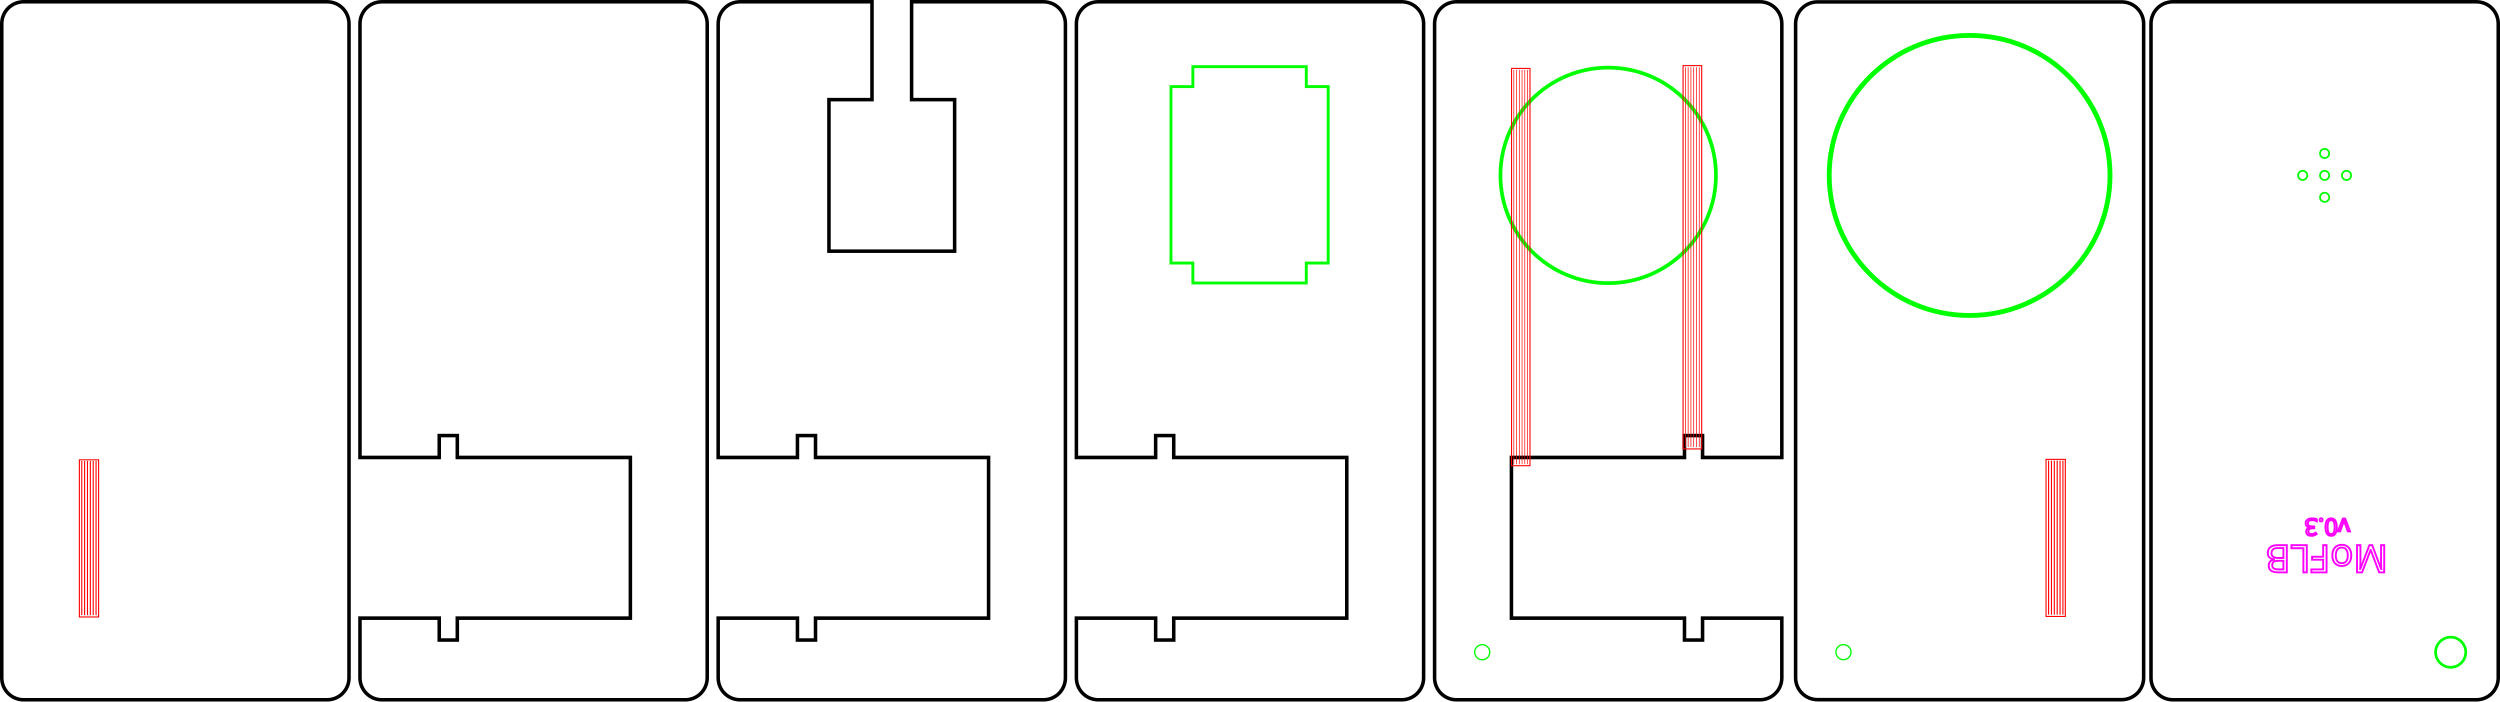
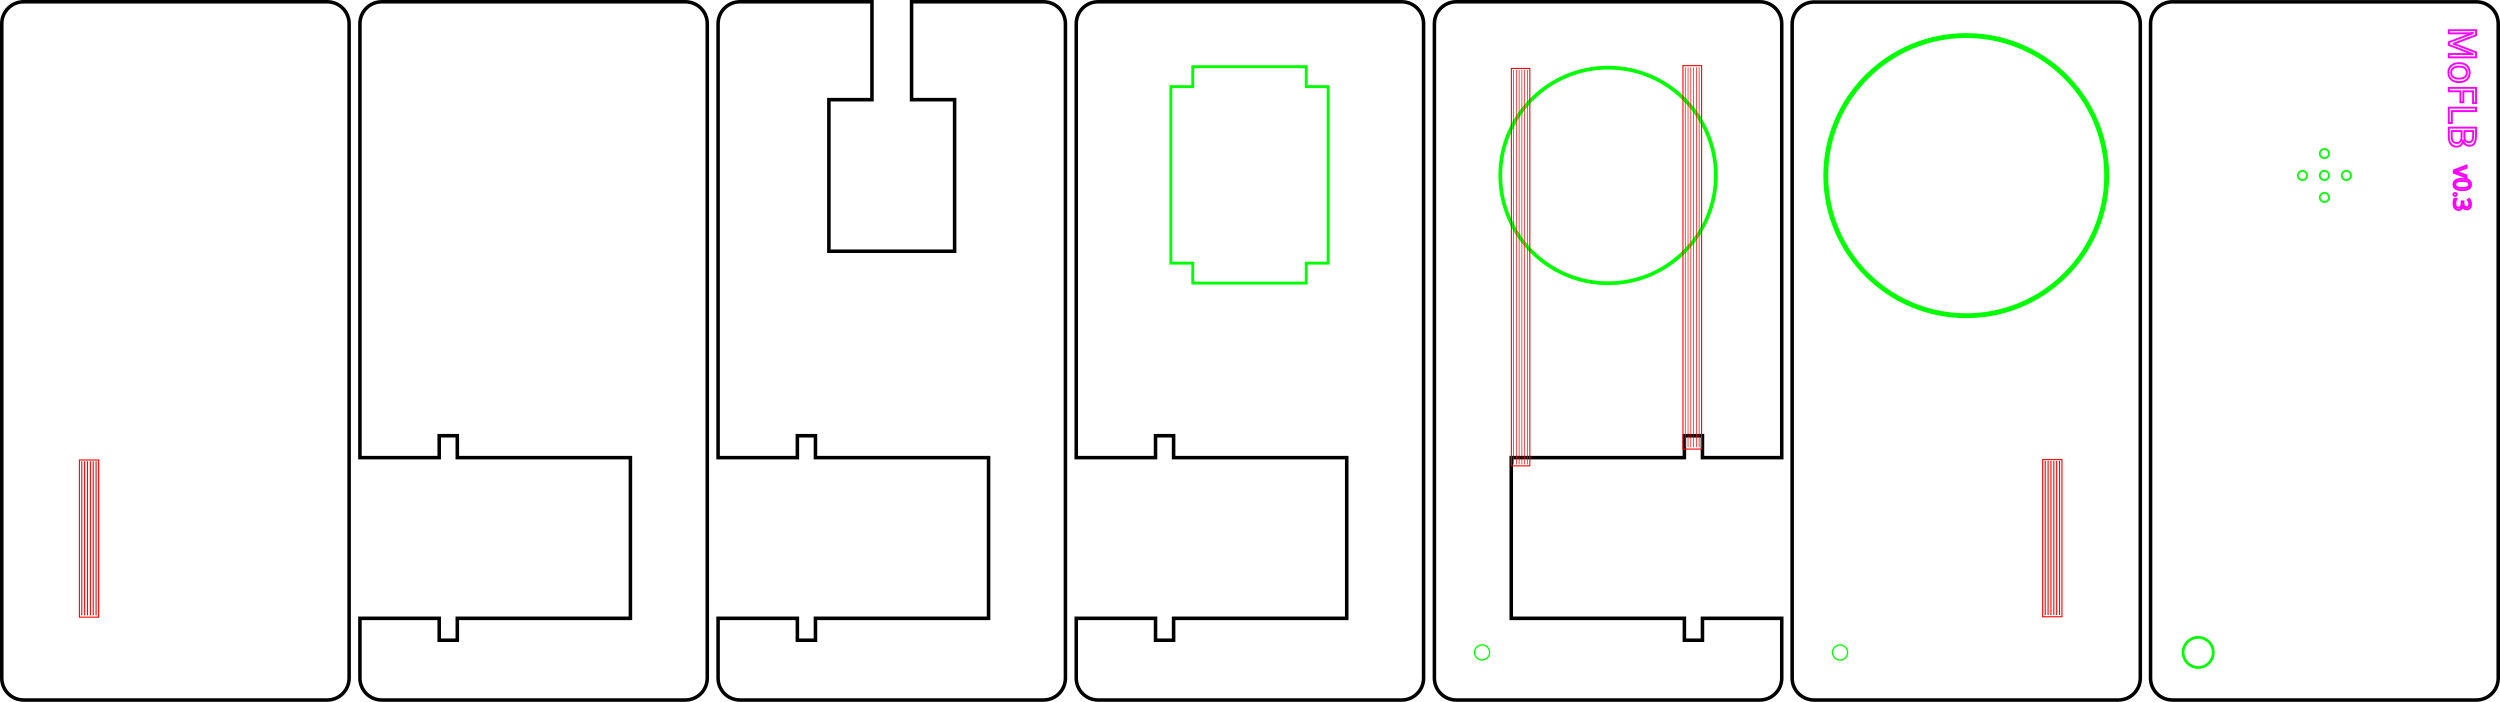
- <svg xmlns="http://www.w3.org/2000/svg" width="228.066mm" height="64mm" viewBox="0 0 808.109 226.772" id="svg2" version="1.1">
+ <svg xmlns="http://www.w3.org/2000/svg" width="227.992mm" height="64mm" viewBox="0 0 807.847 226.772" id="svg2" version="1.1">
  <defs id="defs4" />
-   <g id="layer1" transform="translate(1.035814,-827.8593)">
+   <g id="layer1" transform="translate(1.035814,-827.8199)">
    <g id="g4160-1" transform="translate(116.3757,-1.999976)" />
    <g id="g4160-7" transform="translate(232.7514,-1.999976)" />
    <g id="g4160-9" transform="matrix(-0.9999566,0,0,0.9999891,462.5065,-1.989686)" />
-     <path style="opacity:1;fill:none;fill-opacity:1;stroke:#000000;stroke-width:1.145;stroke-miterlimit:4;stroke-dasharray:none" d="m 238.197,828.434 c -3.926,0 -7.086,3.16 -7.086,7.086 l 0,140.213 25.621,0 0,-7.072 5.842,0 0,7.072 55.939,0 0,51.934 -55.939,0 0,7.072 -5.842,0 0,-7.072 -25.621,0 0,19.307 c 0,3.926 3.16,7.086 7.086,7.086 l 98.068,0 c 3.926,0 7.086,-3.16 7.086,-7.086 l 0,-211.453 c 0,-3.926 -3.16,-7.086 -7.086,-7.086 l -42.631,0 0,31.633 13.909,0 0,48.973 -40.625,0 0,-48.973 13.911,0 0,-31.633 z" id="rect4155-4" />
-     <path style="opacity:1;fill:none;fill-opacity:1;stroke:#000000;stroke-width:1.145;stroke-miterlimit:4;stroke-dasharray:none" d="m 122.412,828.432 c -3.926,0 -7.088,3.16 -7.088,7.086 l 0,140.215 25.621,0 0,-7.072 5.842,0 0,7.072 55.939,0 0,51.934 -55.939,0 0,7.072 -5.842,0 0,-7.072 -25.621,0 0,19.305 c 0,3.926 3.162,7.088 7.088,7.088 l 98.066,0 c 3.926,0 7.086,-3.162 7.086,-7.088 l 0,-211.453 c 0,-3.926 -3.16,-7.086 -7.086,-7.086 l -98.066,0 z" id="rect4155-30-1" />
-     <g id="g6458" transform="translate(-0.03210437,-7.3000001e-6)">
+     <path style="opacity:1;fill:none;fill-opacity:1;stroke:#000000;stroke-width:1.145;stroke-miterlimit:4;stroke-dasharray:none" d="m 238.091,828.394 c -3.926,0 -7.086,3.16 -7.086,7.086 l 0,140.213 25.621,0 0,-7.072 5.842,0 0,7.072 55.939,0 0,51.934 -55.939,0 0,7.072 -5.842,0 0,-7.072 -25.621,0 0,19.307 c 0,3.926 3.16,7.086 7.086,7.086 l 98.068,0 c 3.926,0 7.086,-3.16 7.086,-7.086 l 0,-211.453 c 0,-3.926 -3.16,-7.086 -7.086,-7.086 l -42.631,0 0,31.633 13.909,0 0,48.973 -40.625,0 0,-48.973 13.911,0 0,-31.633 z" id="rect4155-4" />
+     <path style="opacity:1;fill:none;fill-opacity:1;stroke:#000000;stroke-width:1.145;stroke-miterlimit:4;stroke-dasharray:none" d="m 122.359,828.393 c -3.926,0 -7.088,3.16 -7.088,7.086 l 0,140.215 25.621,0 0,-7.072 5.842,0 0,7.072 55.939,0 0,51.934 -55.939,0 0,7.072 -5.842,0 0,-7.072 -25.621,0 0,19.305 c 0,3.926 3.162,7.088 7.088,7.088 l 98.066,0 c 3.926,0 7.086,-3.162 7.086,-7.088 l 0,-211.453 c 0,-3.926 -3.16,-7.086 -7.086,-7.086 l -98.066,0 z" id="rect4155-30-1" />
+     <g id="g6458" transform="translate(-0.1908873,-0.03937114)">
      <path id="rect4155-30" d="m 354.019,828.432 c -3.926,0 -7.088,3.16 -7.088,7.086 l 0,140.215 25.621,0 0,-7.072 5.842,0 0,7.072 55.939,0 0,51.934 -55.939,0 0,7.072 -5.842,0 0,-7.072 -25.621,0 0,19.305 c 0,3.926 3.162,7.088 7.088,7.088 l 98.066,0 c 3.926,0 7.086,-3.162 7.086,-7.088 l 0,-211.453 c 0,-3.926 -3.16,-7.086 -7.086,-7.086 l -98.066,0 z" style="opacity:1;fill:none;fill-opacity:1;stroke:#000000;stroke-width:1.145;stroke-miterlimit:4;stroke-dasharray:none" />
      <path id="rect4136-7-6" d="m 384.584,849.407 0,6.45 -7.077,0 0,57.031 7.077,0 0,6.45 36.662,0 0,-6.45 7.077,0 0,-57.031 -7.077,0 0,-6.45 z" style="opacity:1;fill:none;fill-opacity:1;stroke:#00ff00;stroke-width:0.935;stroke-miterlimit:4;stroke-dasharray:none" />
    </g>
-     <g id="g4599">
-       <g transform="translate(111.809,2.269393)" id="g5268">
+     <g id="g4718" transform="translate(0,-0.03322195)">
+       <g transform="matrix(-1.000977,0,0,0.9999457,1389.258,2.320405)" id="g5268">
        <path id="rect4155-75" d="m 589.538,826.163 98.067,0 c 3.926,0 7.087,3.161 7.087,7.087 l 0,211.453 c 0,3.926 -3.161,7.087 -7.087,7.087 l -98.067,0 c -3.926,0 -7.087,-3.161 -7.087,-7.087 l 0,-211.453 c 0,-3.926 3.161,-7.087 7.087,-7.087 z" style="opacity:1;fill:none;fill-opacity:1;stroke:#000000;stroke-width:1.145;stroke-miterlimit:4;stroke-dasharray:none" />
        <path id="path4152-1" d="m 684.194,1036.417 a 4.874,4.874 0 0 1 -4.874,4.874 4.874,4.874 0 0 1 -4.874,-4.874 4.874,4.874 0 0 1 4.874,-4.875 4.874,4.874 0 0 1 4.874,4.875 z" style="opacity:1;fill:none;fill-opacity:1;stroke:#00ff00;stroke-width:0.881;stroke-miterlimit:4;stroke-dasharray:none" />
        <path style="opacity:1;fill:none;fill-opacity:1;stroke:#00ff00;stroke-width:0.576;stroke-miterlimit:4;stroke-dasharray:none" d="m 647.142,882.285 a 1.484,1.484 0 0 1 -1.484,1.484 1.484,1.484 0 0 1 -1.484,-1.484 1.484,1.484 0 0 1 1.484,-1.484 1.484,1.484 0 0 1 1.484,1.484 z" id="path4674-8" />
        <path style="opacity:1;fill:none;fill-opacity:1;stroke:#00ff00;stroke-width:0.576;stroke-miterlimit:4;stroke-dasharray:none" d="m 632.968,882.283 a 1.484,1.484 0 0 1 -1.484,1.484 1.484,1.484 0 0 1 -1.484,-1.484 1.484,1.484 0 0 1 1.484,-1.484 1.484,1.484 0 0 1 1.484,1.484 z" id="path4674-4-3" />
        <path style="opacity:1;fill:none;fill-opacity:1;stroke:#00ff00;stroke-width:0.576;stroke-miterlimit:4;stroke-dasharray:none" d="m 640.056,875.197 a 1.484,1.484 0 0 1 -1.484,1.484 1.484,1.484 0 0 1 -1.484,-1.484 1.484,1.484 0 0 1 1.484,-1.484 1.484,1.484 0 0 1 1.484,1.484 z" id="path4674-47-1" />
        <path style="opacity:1;fill:none;fill-opacity:1;stroke:#00ff00;stroke-width:0.576;stroke-miterlimit:4;stroke-dasharray:none" d="m 640.056,889.37 a 1.484,1.484 0 0 1 -1.484,1.484 1.484,1.484 0 0 1 -1.484,-1.484 1.484,1.484 0 0 1 1.484,-1.484 1.484,1.484 0 0 1 1.484,1.484 z" id="path4674-6-8" />
        <path style="opacity:1;fill:none;fill-opacity:1;stroke:#00ff00;stroke-width:0.576;stroke-miterlimit:4;stroke-dasharray:none" d="m 640.055,882.283 a 1.484,1.484 0 0 1 -1.484,1.484 1.484,1.484 0 0 1 -1.484,-1.484 1.484,1.484 0 0 1 1.484,-1.484 1.484,1.484 0 0 1 1.484,1.484 z" id="path4674-3-9" />
      </g>
-       <g transform="matrix(-0.6161184,0,0,-0.6161184,922.57,1727.438)" style="fill:none;stroke:#ff00ff" id="g4193">
-         <text xml:space="preserve" style="font-style:normal;font-weight:normal;font-size:40px;line-height:125%;font-family:sans-serif;letter-spacing:0px;word-spacing:0px;fill:none;fill-opacity:1;stroke:#ff00ff;stroke-width:1px;stroke-linecap:butt;stroke-linejoin:miter;stroke-opacity:1" x="266.145" y="1187.998" id="text4185">
-           <tspan id="tspan4187" x="266.145" y="1187.998" style="font-size:12.5px;fill:none;stroke:#ff00ff">v0.3</tspan>
+       <g id="g4712">
+         <text xml:space="preserve" style="font-style:normal;font-weight:normal;font-size:24.645px;line-height:125%;font-family:sans-serif;letter-spacing:0px;word-spacing:0px;fill:none;fill-opacity:1;stroke:#ff00ff;stroke-width:0.616px;stroke-linecap:butt;stroke-linejoin:miter;stroke-opacity:1" x="881.346" y="-791.87" id="text4185" transform="matrix(0,1,-1,0,0,0)">
+           <tspan id="tspan4187" x="881.346" y="-791.87" style="font-size:7.701px;fill:none;stroke:#ff00ff;stroke-width:0.616px">v0.3</tspan>
        </text>
-         <text xml:space="preserve" style="font-style:normal;font-weight:normal;font-size:40px;line-height:125%;font-family:sans-serif;letter-spacing:0px;word-spacing:0px;fill:none;fill-opacity:1;stroke:#ff00ff;stroke-width:1px;stroke-linecap:butt;stroke-linejoin:miter;stroke-opacity:1" x="246.267" y="1174.051" id="text4189">
-           <tspan id="tspan4191" x="246.267" y="1174.051" style="font-size:20px;fill:none;stroke:#ff00ff">MoFLB</tspan>
+         <text xml:space="preserve" style="font-style:normal;font-weight:normal;font-size:24.645px;line-height:125%;font-family:sans-serif;letter-spacing:0px;word-spacing:0px;fill:none;fill-opacity:1;stroke:#ff00ff;stroke-width:0.616px;stroke-linecap:butt;stroke-linejoin:miter;stroke-opacity:1" x="836.411" y="-790.269" id="text4189" transform="matrix(0,1,-1,0,0,0)">
+           <tspan id="tspan4191" x="836.411" y="-790.269" style="font-size:12.322px;fill:none;stroke:#ff00ff;stroke-width:0.616px">MoFLB</tspan>
        </text>
      </g>
    </g>
-     <g id="g4374">
+     <g id="g4374" transform="translate(0,-0.03937114)">
      <path style="opacity:1;fill:none;fill-opacity:1;stroke:#000000;stroke-width:1.145;stroke-miterlimit:4;stroke-dasharray:none" d="m 6.623,828.433 98.067,0 c 3.926,0 7.087,3.161 7.087,7.087 l 0,211.453 c 0,3.926 -3.161,7.087 -7.087,7.087 l -98.067,0 c -3.926,0 -7.087,-3.161 -7.087,-7.087 l 0,-211.453 c 0,-3.926 3.161,-7.087 7.087,-7.087 z" id="rect4155-2" />
      <g id="g4325">
        <path id="rect4158-8-3" d="m 30.836,976.498 -6.213,0 0,50.794 6.213,0 z" style="opacity:1;fill:none;fill-opacity:1;stroke:#ff0000;stroke-width:0.354;stroke-miterlimit:4;stroke-dasharray:none" />
        <g id="g4315" style="stroke:#ff0000;stroke-width:0.354" transform="matrix(1,0,0,0.9828059,-1.2948298e-8,-7.511708)">
          <path id="path4274" d="m 25.391,1001.624 0,50.696" style="fill:none;fill-rule:evenodd;stroke:#ff0000;stroke-width:0.354;stroke-linecap:butt;stroke-linejoin:miter;stroke-opacity:1" />
          <path id="path4274-6" d="m 26.315,1001.624 0,50.696" style="fill:none;fill-rule:evenodd;stroke:#ff0000;stroke-width:0.354;stroke-linecap:butt;stroke-linejoin:miter;stroke-opacity:1" />
          <path id="path4274-7" d="m 27.24,1001.624 0,50.696" style="fill:none;fill-rule:evenodd;stroke:#ff0000;stroke-width:0.354;stroke-linecap:butt;stroke-linejoin:miter;stroke-opacity:1" />
          <path id="path4274-5" d="m 28.165,1001.624 0,50.696" style="fill:none;fill-rule:evenodd;stroke:#ff0000;stroke-width:0.354;stroke-linecap:butt;stroke-linejoin:miter;stroke-opacity:1" />
          <path id="path4274-3" d="m 29.089,1001.624 0,50.696" style="fill:none;fill-rule:evenodd;stroke:#ff0000;stroke-width:0.354;stroke-linecap:butt;stroke-linejoin:miter;stroke-opacity:1" />
          <path id="path4274-56" d="m 30.014,1001.624 0,50.696" style="fill:none;fill-rule:evenodd;stroke:#ff0000;stroke-width:0.354;stroke-linecap:butt;stroke-linejoin:miter;stroke-opacity:1" />
        </g>
      </g>
    </g>
-     <g id="g4566" transform="translate(-0.7922974,0)">
+     <g id="g4566" transform="translate(-1.004028,-0.03937186)">
      <path id="rect4155-30-8" d="m 568.631,828.432 c 3.926,0 7.088,3.16 7.088,7.086 l 0,140.215 -25.621,0 0,-7.072 -5.842,0 0,7.072 -55.94,0 0,51.934 55.94,0 0,7.072 5.842,0 0,-7.072 25.621,0 0,19.305 c 0,3.926 -3.162,7.088 -7.088,7.088 l -98.067,0 c -3.926,0 -7.086,-3.162 -7.086,-7.088 l 0,-211.453 c 0,-3.926 3.16,-7.086 7.086,-7.086 l 98.067,0 z" style="opacity:1;fill:none;fill-opacity:1;stroke:#000000;stroke-width:1.145;stroke-miterlimit:4;stroke-dasharray:none" />
      <path style="opacity:1;fill:none;fill-opacity:1;stroke:#00ff00;stroke-width:1.203;stroke-miterlimit:4;stroke-dasharray:none" d="m 484.763,884.552 a 34.832,34.832 0 0 0 34.832,34.832 34.832,34.832 0 0 0 34.832,-34.832 34.832,34.832 0 0 0 -34.832,-34.832 34.832,34.832 0 0 0 -34.832,34.832 z" id="path4134-9-4" />
      <path style="opacity:1;fill:none;fill-opacity:1;stroke:#00ff00;stroke-width:0.437;stroke-miterlimit:4;stroke-dasharray:none" d="m 476.44,1038.685 a 2.437,2.439 0 0 0 2.437,2.439 2.437,2.439 0 0 0 2.437,-2.439 2.437,2.439 0 0 0 -2.437,-2.439 2.437,2.439 0 0 0 -2.437,2.439 z" id="path4150-98-8-2" />
      <g id="g4556">
        <path id="rect4158-8-3-9" d="m 494.312,849.974 -5.962,0 0,128.423 5.962,0 z" style="opacity:1;fill:none;fill-opacity:1;stroke:#ff0000;stroke-width:0.354;stroke-miterlimit:4;stroke-dasharray:none" />
        <g id="g4315-1" style="stroke:#ff0000;stroke-width:0.228" transform="matrix(0.9595093,0,0,2.51454,464.7248,-1668.186)">
          <path id="path4274-2" d="m 25.391,1001.624 0,50.696" style="fill:none;fill-rule:evenodd;stroke:#ff0000;stroke-width:0.228;stroke-linecap:butt;stroke-linejoin:miter;stroke-opacity:1" />
          <path id="path4274-6-7" d="m 26.315,1001.624 0,50.696" style="fill:none;fill-rule:evenodd;stroke:#ff0000;stroke-width:0.228;stroke-linecap:butt;stroke-linejoin:miter;stroke-opacity:1" />
          <path id="path4274-7-0" d="m 27.24,1001.624 0,50.696" style="fill:none;fill-rule:evenodd;stroke:#ff0000;stroke-width:0.228;stroke-linecap:butt;stroke-linejoin:miter;stroke-opacity:1" />
          <path id="path4274-5-9" d="m 28.165,1001.624 0,50.696" style="fill:none;fill-rule:evenodd;stroke:#ff0000;stroke-width:0.228;stroke-linecap:butt;stroke-linejoin:miter;stroke-opacity:1" />
          <path id="path4274-3-3" d="m 29.089,1001.624 0,50.696" style="fill:none;fill-rule:evenodd;stroke:#ff0000;stroke-width:0.228;stroke-linecap:butt;stroke-linejoin:miter;stroke-opacity:1" />
          <path id="path4274-56-6" d="m 30.014,1001.624 0,50.696" style="fill:none;fill-rule:evenodd;stroke:#ff0000;stroke-width:0.228;stroke-linecap:butt;stroke-linejoin:miter;stroke-opacity:1" />
        </g>
      </g>
      <g id="g4484">
        <path id="rect4158-8-3-9-6" d="m 549.823,849.074 -6.026,0 0,123.899 6.026,0 z" style="opacity:1;fill:none;fill-opacity:1;stroke:#ff0000;stroke-width:0.354;stroke-miterlimit:4;stroke-dasharray:none" />
        <g id="g4315-1-2" style="stroke:#ff0000;stroke-width:0.232" transform="matrix(0.9698259,0,0,2.422013,519.9178,-1576.352)">
          <path id="path4274-2-6" d="m 25.391,1001.624 0,50.696" style="fill:none;fill-rule:evenodd;stroke:#ff0000;stroke-width:0.232;stroke-linecap:butt;stroke-linejoin:miter;stroke-opacity:1" />
          <path id="path4274-6-7-1" d="m 26.315,1001.624 0,50.696" style="fill:none;fill-rule:evenodd;stroke:#ff0000;stroke-width:0.232;stroke-linecap:butt;stroke-linejoin:miter;stroke-opacity:1" />
          <path id="path4274-7-0-8" d="m 27.24,1001.624 0,50.696" style="fill:none;fill-rule:evenodd;stroke:#ff0000;stroke-width:0.232;stroke-linecap:butt;stroke-linejoin:miter;stroke-opacity:1" />
          <path id="path4274-5-9-7" d="m 28.165,1001.624 0,50.696" style="fill:none;fill-rule:evenodd;stroke:#ff0000;stroke-width:0.232;stroke-linecap:butt;stroke-linejoin:miter;stroke-opacity:1" />
          <path id="path4274-3-3-9" d="m 29.089,1001.624 0,50.696" style="fill:none;fill-rule:evenodd;stroke:#ff0000;stroke-width:0.232;stroke-linecap:butt;stroke-linejoin:miter;stroke-opacity:1" />
          <path id="path4274-56-6-2" d="m 30.014,1001.624 0,50.696" style="fill:none;fill-rule:evenodd;stroke:#ff0000;stroke-width:0.232;stroke-linecap:butt;stroke-linejoin:miter;stroke-opacity:1" />
        </g>
      </g>
    </g>
-     <g id="g4669">
+     <g id="g4669" transform="translate(-1.304932,0)">
      <g transform="matrix(-1.000766,0,0,0.9997898,1173.596,1.208061)" id="g6045">
        <path id="path4150-98" d="m 580.738,1037.676 a 2.439,2.439 0 0 1 -2.439,2.439 2.439,2.439 0 0 1 -2.439,-2.439 2.439,2.439 0 0 1 2.439,-2.439 2.439,2.439 0 0 1 2.439,2.439 z" style="opacity:1;fill:none;fill-opacity:1;stroke:#00ff00;stroke-width:0.437;stroke-miterlimit:4;stroke-dasharray:none" />
        <g id="g6029" transform="translate(15.98932,0)">
          <path style="opacity:1;fill:none;fill-opacity:1;stroke:#00ff00;stroke-width:1.565;stroke-miterlimit:4;stroke-dasharray:none" d="m 566.915,883.55 a 45.349,45.274 0 0 1 -45.349,45.274 45.349,45.274 0 0 1 -45.349,-45.274 45.349,45.274 0 0 1 45.349,-45.274 45.349,45.274 0 0 1 45.349,45.274 z" id="path4134-9-0" />
          <path id="rect4155-30-8-0" d="m 472.453,827.438 c -3.932,0 -7.099,3.16 -7.099,7.085 l 0,211.423 c 0,3.925 3.167,7.087 7.099,7.087 l 98.219,0 c 3.932,0 7.097,-3.162 7.097,-7.087 l 0,-211.423 c 0,-3.925 -3.165,-7.085 -7.097,-7.085 z" style="opacity:1;fill:none;fill-opacity:1;stroke:#000000;stroke-width:1.146;stroke-miterlimit:4;stroke-dasharray:none" />
        </g>
      </g>
      <g transform="matrix(-1.002315,0,0,0.9996543,691.2404,0.1835735)" id="g4325-3">
        <path id="rect4158-8-3-7" d="m 30.836,976.498 -6.213,0 0,50.794 6.213,0 z" style="opacity:1;fill:none;fill-opacity:1;stroke:#ff0000;stroke-width:0.354;stroke-miterlimit:4;stroke-dasharray:none" />
        <g id="g4315-5" style="stroke:#ff0000;stroke-width:0.354" transform="matrix(1,0,0,0.9828059,-1.2948298e-8,-7.511708)">
          <path id="path4274-9" d="m 25.391,1001.624 0,50.696" style="fill:none;fill-rule:evenodd;stroke:#ff0000;stroke-width:0.354;stroke-linecap:butt;stroke-linejoin:miter;stroke-opacity:1" />
          <path id="path4274-6-2" d="m 26.315,1001.624 0,50.696" style="fill:none;fill-rule:evenodd;stroke:#ff0000;stroke-width:0.354;stroke-linecap:butt;stroke-linejoin:miter;stroke-opacity:1" />
          <path id="path4274-7-2" d="m 27.24,1001.624 0,50.696" style="fill:none;fill-rule:evenodd;stroke:#ff0000;stroke-width:0.354;stroke-linecap:butt;stroke-linejoin:miter;stroke-opacity:1" />
          <path id="path4274-5-8" d="m 28.165,1001.624 0,50.696" style="fill:none;fill-rule:evenodd;stroke:#ff0000;stroke-width:0.354;stroke-linecap:butt;stroke-linejoin:miter;stroke-opacity:1" />
          <path id="path4274-3-9" d="m 29.089,1001.624 0,50.696" style="fill:none;fill-rule:evenodd;stroke:#ff0000;stroke-width:0.354;stroke-linecap:butt;stroke-linejoin:miter;stroke-opacity:1" />
          <path id="path4274-56-7" d="m 30.014,1001.624 0,50.696" style="fill:none;fill-rule:evenodd;stroke:#ff0000;stroke-width:0.354;stroke-linecap:butt;stroke-linejoin:miter;stroke-opacity:1" />
        </g>
      </g>
    </g>
  </g>
</svg>
